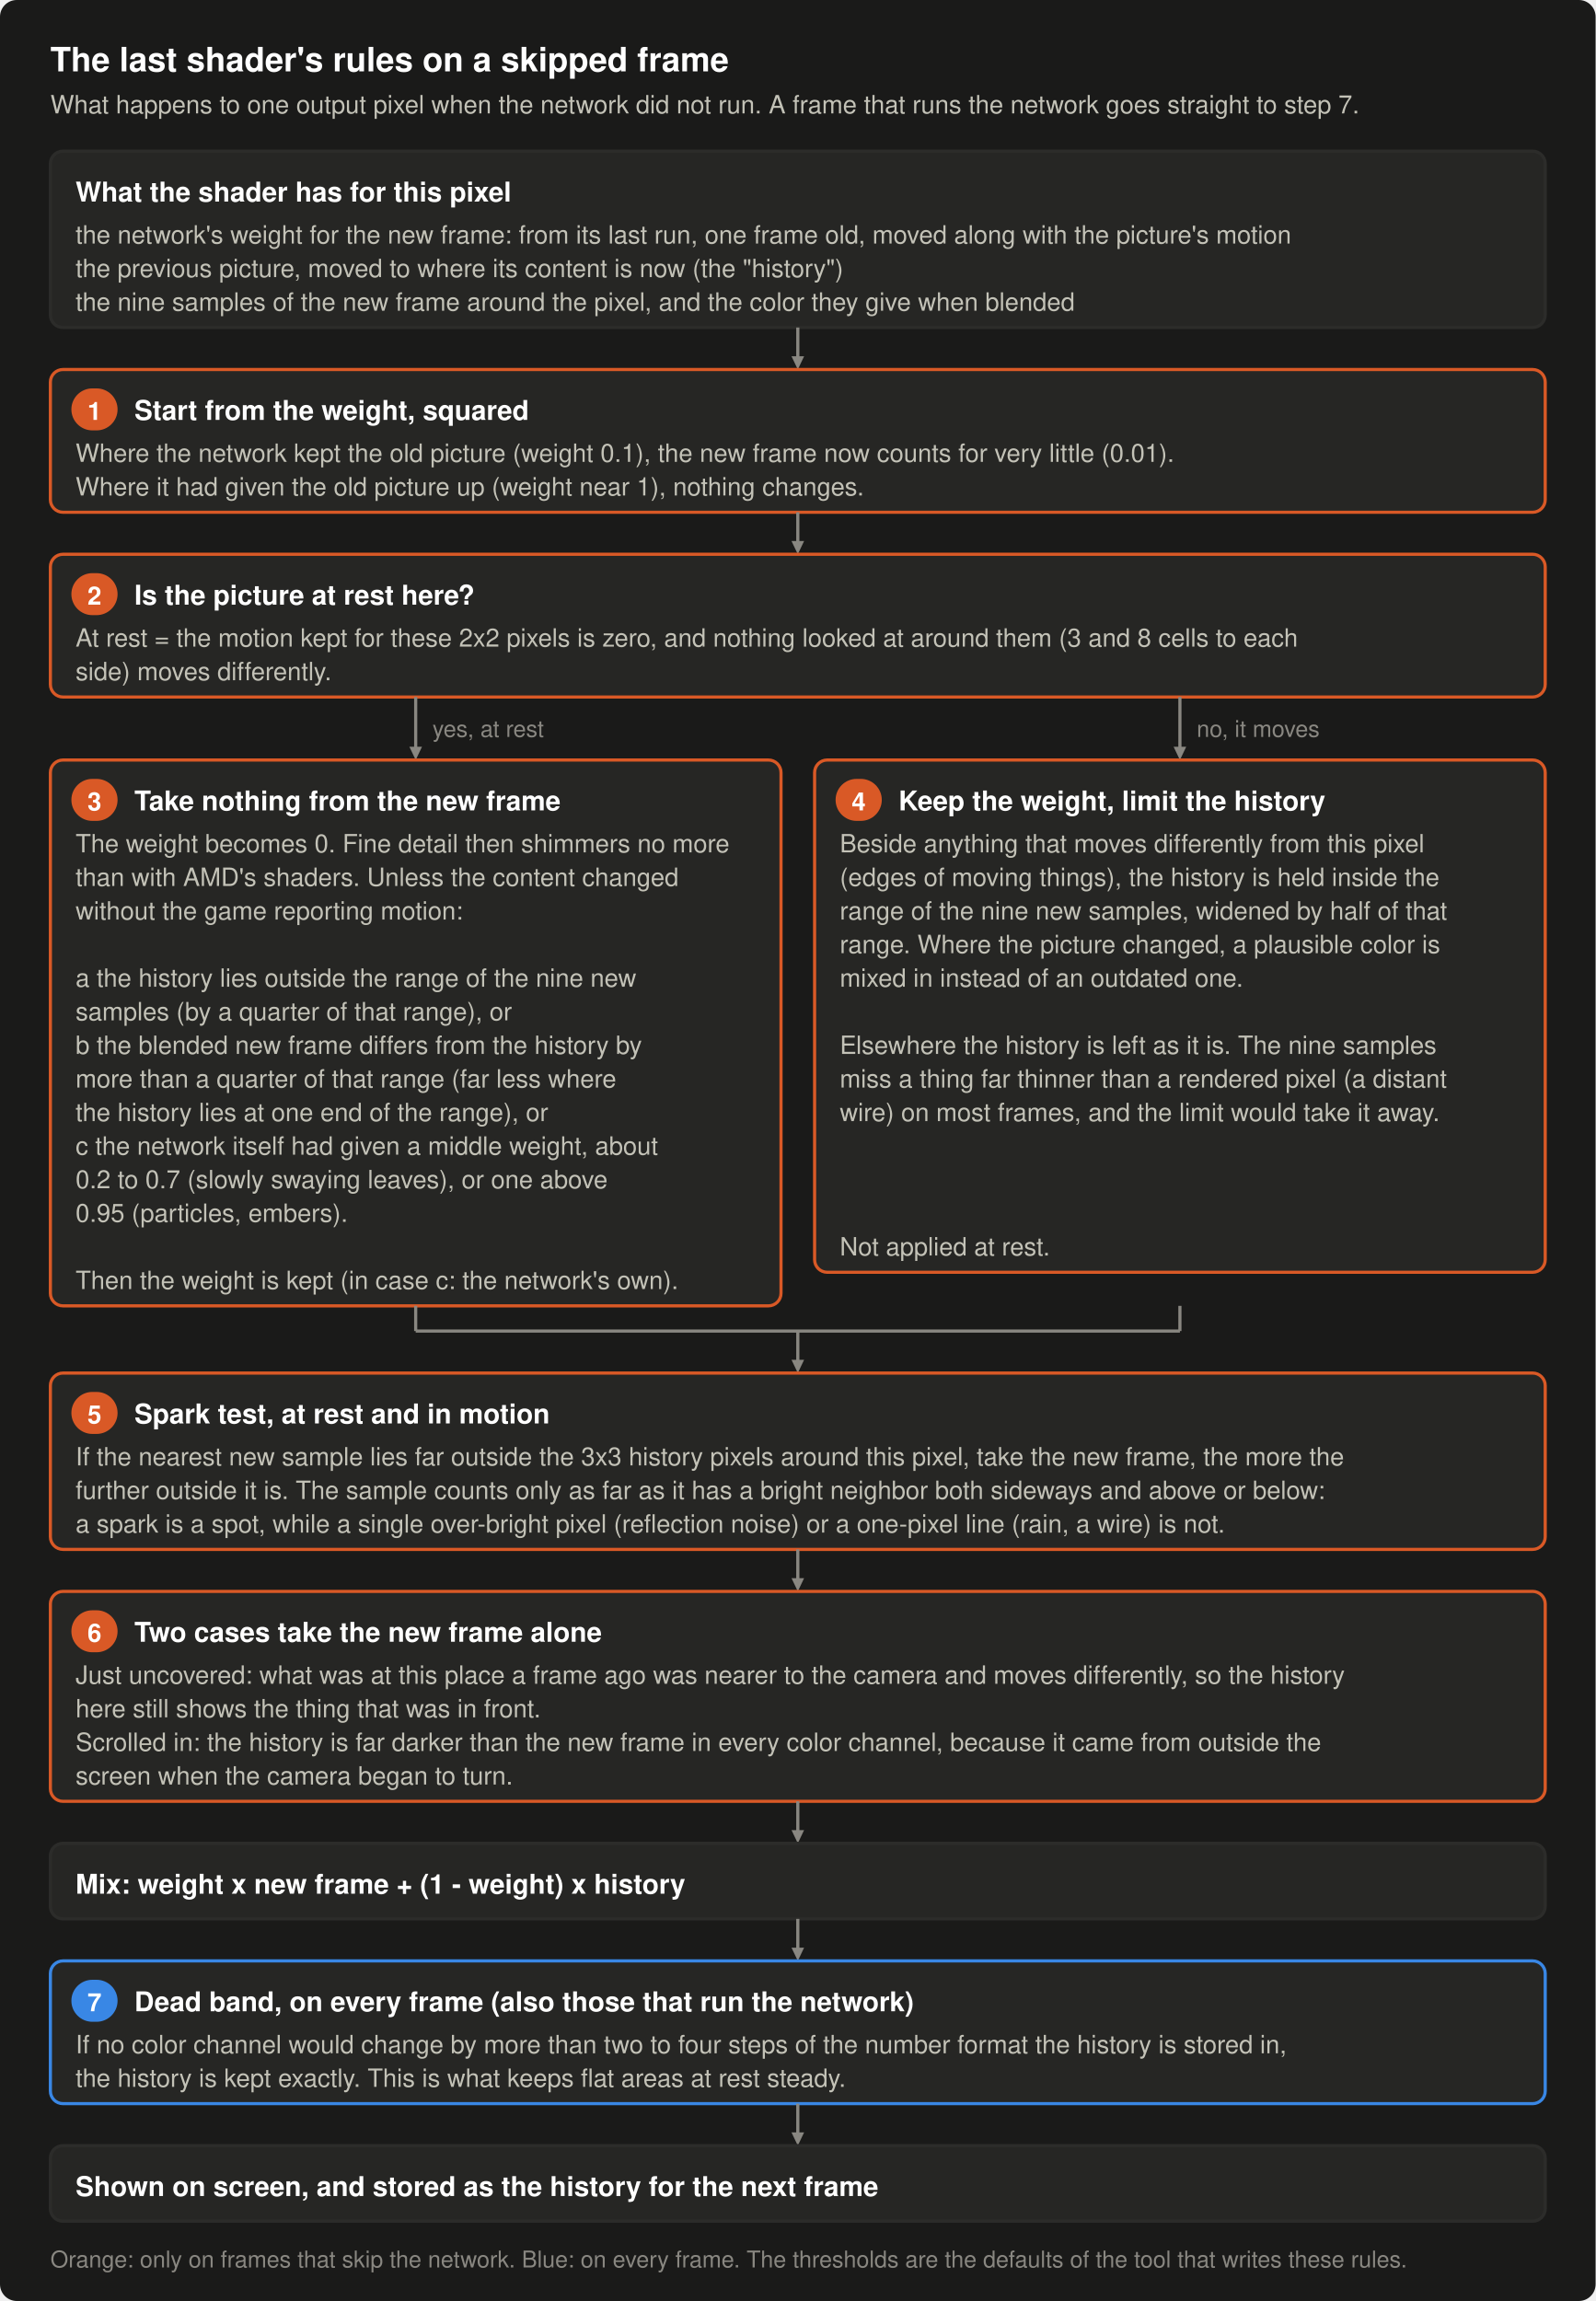
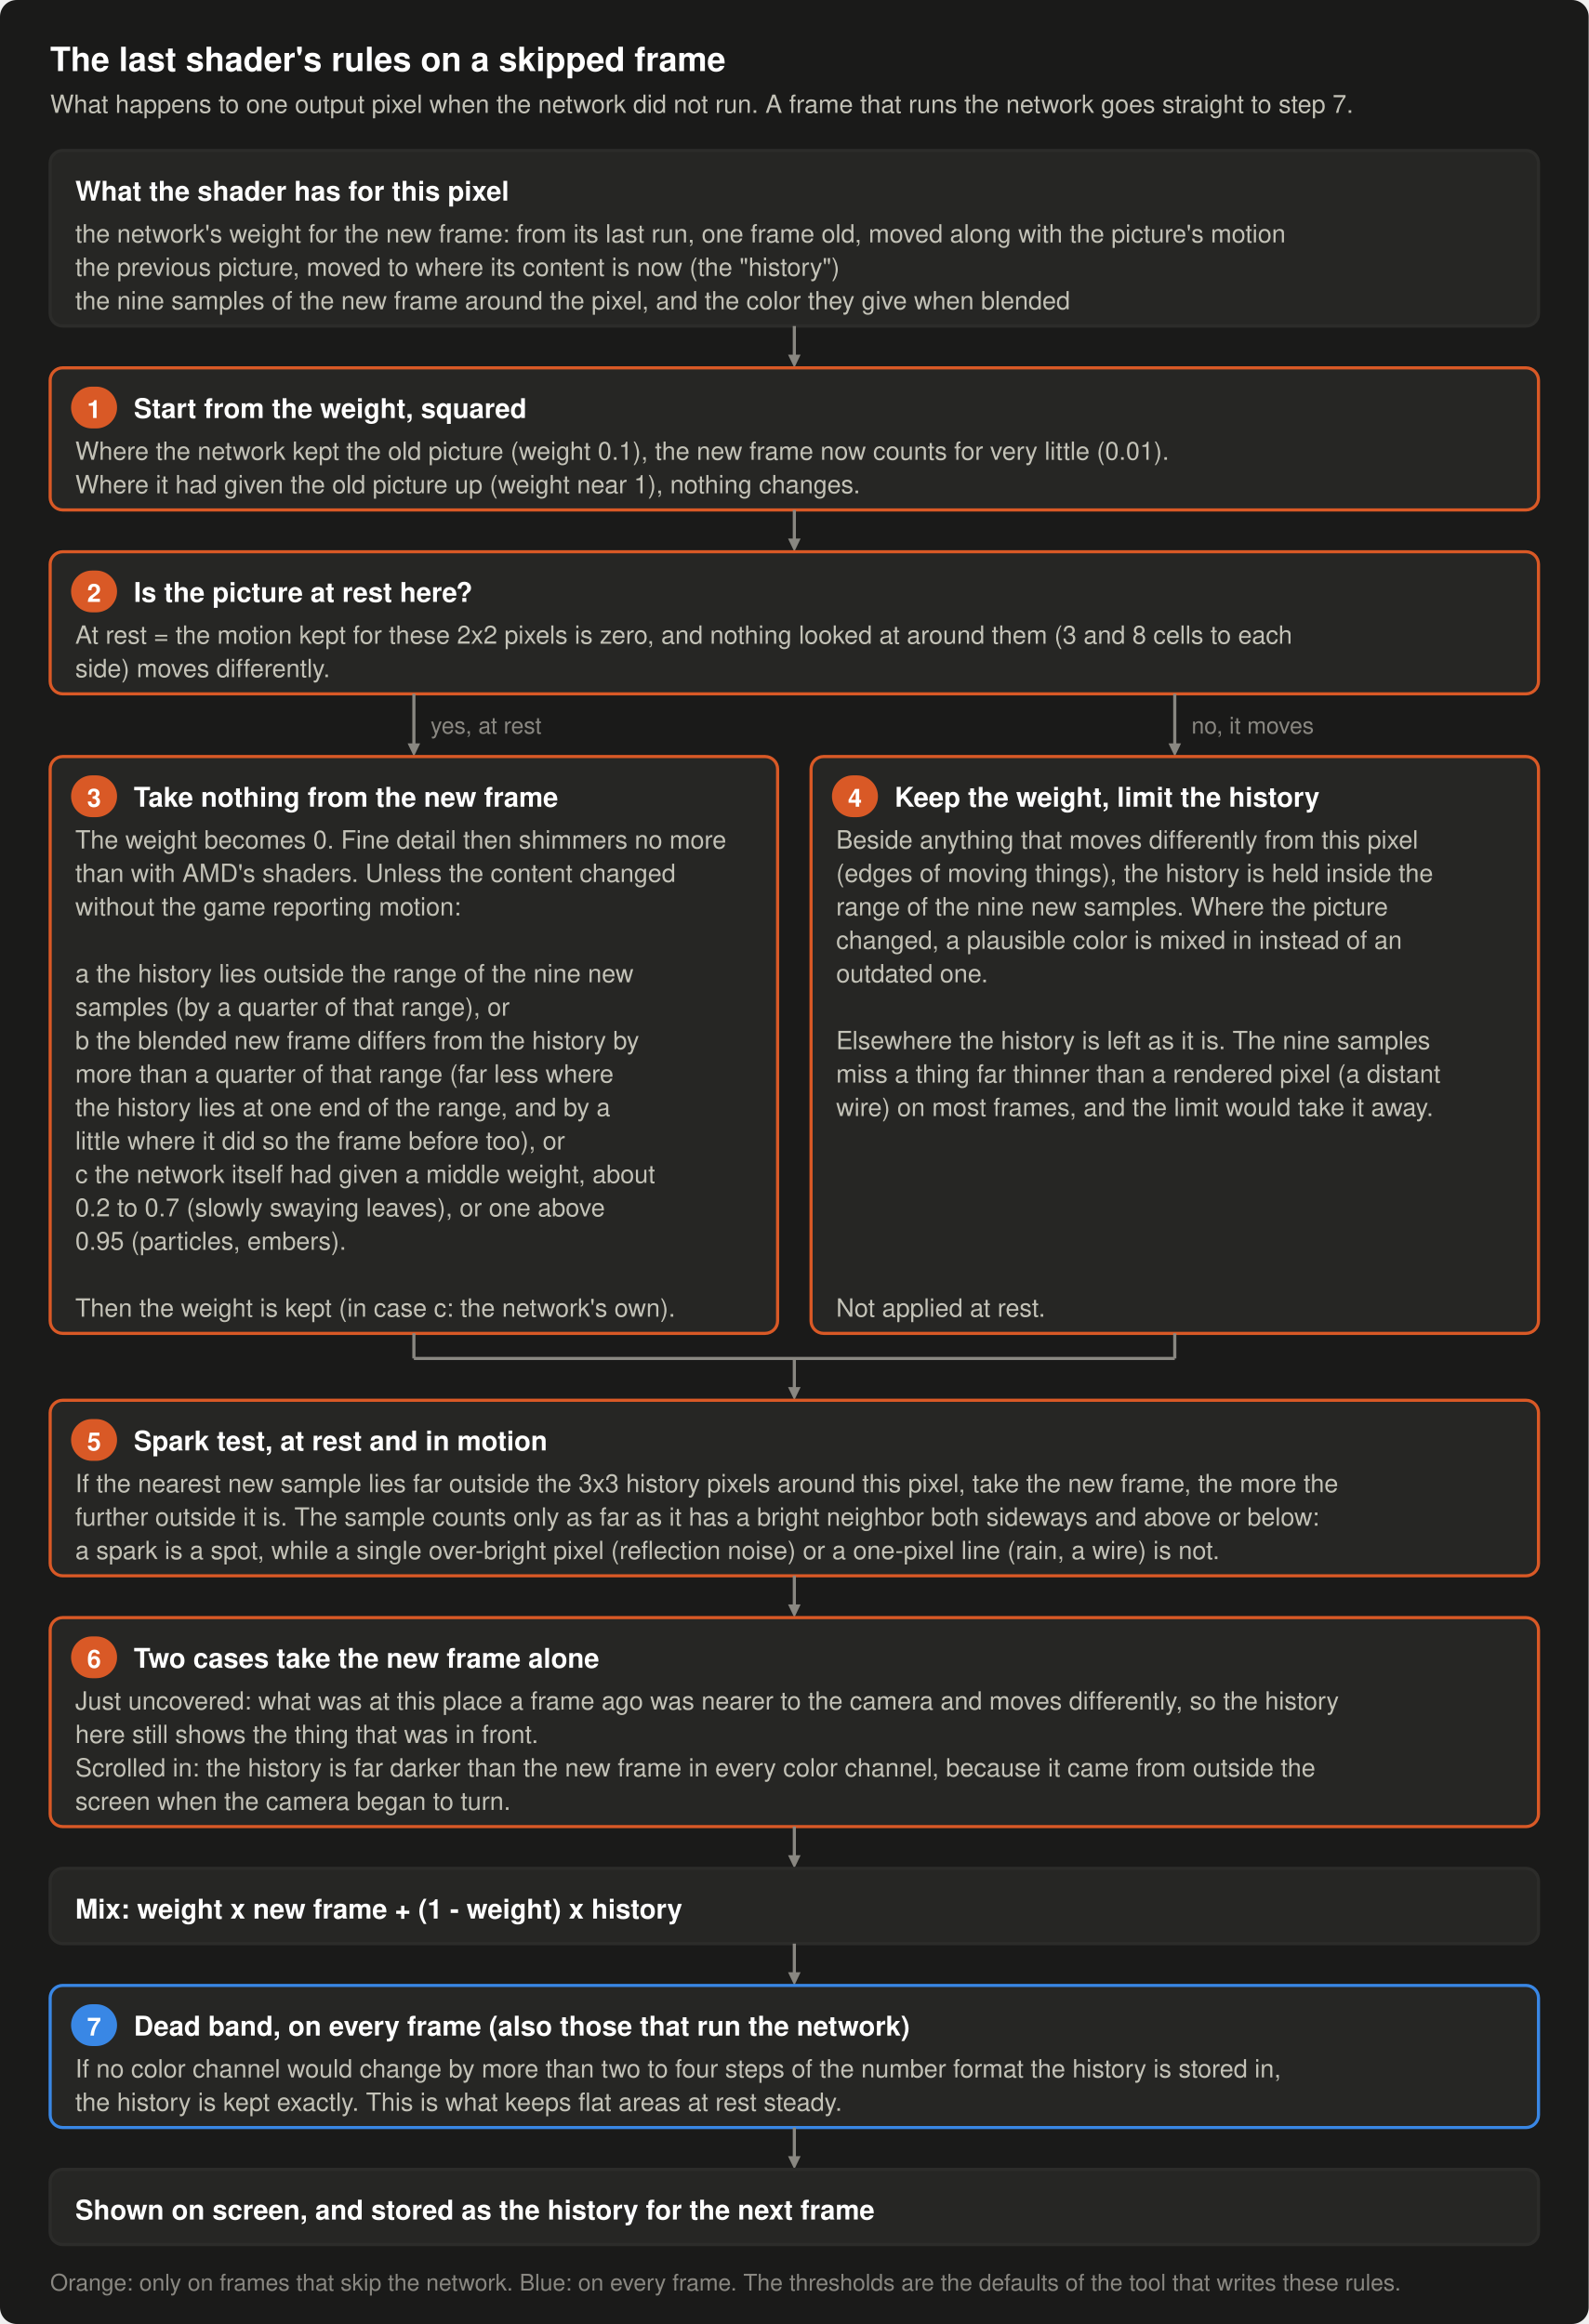
- <svg xmlns="http://www.w3.org/2000/svg" width="760" height="1096" viewBox="0 0 760 1096" role="img" aria-label="Flow chart: what the lossy DLL's last shader does with one output pixel on a frame that skips the neural network. It starts from the network's weight for the new frame, kept from the network's last run and moved along with the picture, and squares it. Then it asks whether the picture is at rest at this pixel. At rest the weight becomes zero, so nothing is taken from the new frame, unless one of three things says the content changed without the game reporting motion: the previous picture lies outside the range of the nine new samples around the pixel, the new frame differs from it by more than a quarter of that range (or by much less, where the previous picture lies at one end of that range), or the network itself had given the pixel a middle or a very high weight. In motion the weight is kept and, beside anything that moves differently from the pixel, the previous picture is limited to the range of the nine new samples. Next, at rest and in motion, a spark test: a new sample far outside the previous picture around the pixel is taken, as far as it has a bright neighbor both sideways and above or below. Two cases then take the new frame alone: a pixel that was hidden a frame ago behind something nearer that moves differently, and one whose previous picture scrolled in from outside the screen. The pixel is mixed from the new frame and the previous picture with the resulting weight. Last, on every frame, a change smaller than two to four steps of the stored number format is dropped.">
-   <rect x="0.0" y="0.0" width="760.0" height="1096.0" rx="8" fill="#1a1a19" />
+ <svg xmlns="http://www.w3.org/2000/svg" width="760" height="1112" viewBox="0 0 760 1112" role="img" aria-label="Flow chart: what the lossy DLL's last shader does with one output pixel on a frame that skips the neural network. It starts from the network's weight for the new frame, kept from the network's last run and moved along with the picture, and squares it. Then it asks whether the picture is at rest at this pixel. At rest the weight becomes zero, so nothing is taken from the new frame, unless one of three things says the content changed without the game reporting motion: the previous picture lies outside the range of the nine new samples around the pixel, the new frame differs from it by more than a quarter of that range (or by much less, where the previous picture lies at one end of that range, or by a little, where it did so in the same direction on the frame before), or the network itself had given the pixel a middle or a very high weight. In motion the weight is kept and, beside anything that moves differently from the pixel, the previous picture is limited to the range of the nine new samples. Next, at rest and in motion, a spark test: a new sample far outside the previous picture around the pixel is taken, as far as it has a bright neighbor both sideways and above or below. Two cases then take the new frame alone: a pixel that was hidden a frame ago behind something nearer that moves differently, and one whose previous picture scrolled in from outside the screen. The pixel is mixed from the new frame and the previous picture with the resulting weight. Last, on every frame, a change smaller than two to four steps of the stored number format is dropped.">
+   <rect x="0.0" y="0.0" width="760.0" height="1112.0" rx="8" fill="#1a1a19" />
  <text x="24.0" y="34.0" font-family="-apple-system, 'Segoe UI', Helvetica, Arial, sans-serif" font-size="16" font-weight="600" text-anchor="start" fill="#ffffff">The last shader's rules on a skipped frame</text>
  <text x="24.0" y="54.0" font-family="-apple-system, 'Segoe UI', Helvetica, Arial, sans-serif" font-size="12" text-anchor="start" fill="#c3c2b7">What happens to one output pixel when the network did not run. A frame that runs the network goes straight to step 7.</text>
  <rect x="24.0" y="72.0" width="712.0" height="84.0" rx="6" fill="#262624" stroke="#2c2c2a" stroke-width="1.5" />
  <text x="36.0" y="96.0" font-family="-apple-system, 'Segoe UI', Helvetica, Arial, sans-serif" font-size="13" font-weight="600" text-anchor="start" fill="#ffffff">What the shader has for this pixel</text>
  <text x="36.0" y="116.0" font-family="-apple-system, 'Segoe UI', Helvetica, Arial, sans-serif" font-size="12" text-anchor="start" fill="#c3c2b7">the network's weight for the new frame: from its last run, one frame old, moved along with the picture's motion</text>
  <text x="36.0" y="132.0" font-family="-apple-system, 'Segoe UI', Helvetica, Arial, sans-serif" font-size="12" text-anchor="start" fill="#c3c2b7">the previous picture, moved to where its content is now (the "history")</text>
  <text x="36.0" y="148.0" font-family="-apple-system, 'Segoe UI', Helvetica, Arial, sans-serif" font-size="12" text-anchor="start" fill="#c3c2b7">the nine samples of the new frame around the pixel, and the color they give when blended</text>
  <line x1="380.0" y1="156.0" x2="380.0" y2="172.0" stroke="#898781" stroke-width="1.5" />
  <polygon points="380.0,176.0 377.0,169.7 383.0,169.7" fill="#898781" />
  <rect x="24.0" y="176.0" width="712.0" height="68.0" rx="6" fill="#262624" stroke="#d95926" stroke-width="1.5" />
  <rect x="34.0" y="185.0" width="22.0" height="20.0" rx="10" fill="#d95926" />
  <text x="45.0" y="200.0" font-family="-apple-system, 'Segoe UI', Helvetica, Arial, sans-serif" font-size="12" font-weight="600" text-anchor="middle" fill="#ffffff">1</text>
  <text x="64.0" y="200.0" font-family="-apple-system, 'Segoe UI', Helvetica, Arial, sans-serif" font-size="13" font-weight="600" text-anchor="start" fill="#ffffff">Start from the weight, squared</text>
  <text x="36.0" y="220.0" font-family="-apple-system, 'Segoe UI', Helvetica, Arial, sans-serif" font-size="12" text-anchor="start" fill="#c3c2b7">Where the network kept the old picture (weight 0.1), the new frame now counts for very little (0.01).</text>
  <text x="36.0" y="236.0" font-family="-apple-system, 'Segoe UI', Helvetica, Arial, sans-serif" font-size="12" text-anchor="start" fill="#c3c2b7">Where it had given the old picture up (weight near 1), nothing changes.</text>
  <line x1="380.0" y1="244.0" x2="380.0" y2="260.0" stroke="#898781" stroke-width="1.5" />
  <polygon points="380.0,264.0 377.0,257.7 383.0,257.7" fill="#898781" />
  <rect x="24.0" y="264.0" width="712.0" height="68.0" rx="6" fill="#262624" stroke="#d95926" stroke-width="1.5" />
  <rect x="34.0" y="273.0" width="22.0" height="20.0" rx="10" fill="#d95926" />
  <text x="45.0" y="288.0" font-family="-apple-system, 'Segoe UI', Helvetica, Arial, sans-serif" font-size="12" font-weight="600" text-anchor="middle" fill="#ffffff">2</text>
  <text x="64.0" y="288.0" font-family="-apple-system, 'Segoe UI', Helvetica, Arial, sans-serif" font-size="13" font-weight="600" text-anchor="start" fill="#ffffff">Is the picture at rest here?</text>
  <text x="36.0" y="308.0" font-family="-apple-system, 'Segoe UI', Helvetica, Arial, sans-serif" font-size="12" text-anchor="start" fill="#c3c2b7">At rest = the motion kept for these 2x2 pixels is zero, and nothing looked at around them (3 and 8 cells to each</text>
  <text x="36.0" y="324.0" font-family="-apple-system, 'Segoe UI', Helvetica, Arial, sans-serif" font-size="12" text-anchor="start" fill="#c3c2b7">side) moves differently.</text>
  <line x1="198.0" y1="332.0" x2="198.0" y2="358.0" stroke="#898781" stroke-width="1.5" />
  <polygon points="198.0,362.0 195.0,355.7 201.0,355.7" fill="#898781" />
  <line x1="562.0" y1="332.0" x2="562.0" y2="358.0" stroke="#898781" stroke-width="1.5" />
  <polygon points="562.0,362.0 559.0,355.7 565.0,355.7" fill="#898781" />
  <text x="206.0" y="351.0" font-family="-apple-system, 'Segoe UI', Helvetica, Arial, sans-serif" font-size="11" text-anchor="start" fill="#898781">yes, at rest</text>
  <text x="570.0" y="351.0" font-family="-apple-system, 'Segoe UI', Helvetica, Arial, sans-serif" font-size="11" text-anchor="start" fill="#898781">no, it moves</text>
-   <rect x="24.0" y="362.0" width="348.0" height="260.0" rx="6" fill="#262624" stroke="#d95926" stroke-width="1.5" />
+   <rect x="24.0" y="362.0" width="348.0" height="276.0" rx="6" fill="#262624" stroke="#d95926" stroke-width="1.5" />
  <rect x="34.0" y="371.0" width="22.0" height="20.0" rx="10" fill="#d95926" />
  <text x="45.0" y="386.0" font-family="-apple-system, 'Segoe UI', Helvetica, Arial, sans-serif" font-size="12" font-weight="600" text-anchor="middle" fill="#ffffff">3</text>
  <text x="64.0" y="386.0" font-family="-apple-system, 'Segoe UI', Helvetica, Arial, sans-serif" font-size="13" font-weight="600" text-anchor="start" fill="#ffffff">Take nothing from the new frame</text>
  <text x="36.0" y="406.0" font-family="-apple-system, 'Segoe UI', Helvetica, Arial, sans-serif" font-size="12" text-anchor="start" fill="#c3c2b7">The weight becomes 0. Fine detail then shimmers no more</text>
  <text x="36.0" y="422.0" font-family="-apple-system, 'Segoe UI', Helvetica, Arial, sans-serif" font-size="12" text-anchor="start" fill="#c3c2b7">than with AMD's shaders. Unless the content changed</text>
  <text x="36.0" y="438.0" font-family="-apple-system, 'Segoe UI', Helvetica, Arial, sans-serif" font-size="12" text-anchor="start" fill="#c3c2b7">without the game reporting motion:</text>
  <text x="36.0" y="454.0" font-family="-apple-system, 'Segoe UI', Helvetica, Arial, sans-serif" font-size="12" text-anchor="start" fill="#c3c2b7" />
  <text x="36.0" y="470.0" font-family="-apple-system, 'Segoe UI', Helvetica, Arial, sans-serif" font-size="12" text-anchor="start" fill="#c3c2b7">  a  the history lies outside the range of the nine new</text>
  <text x="36.0" y="486.0" font-family="-apple-system, 'Segoe UI', Helvetica, Arial, sans-serif" font-size="12" text-anchor="start" fill="#c3c2b7">      samples (by a quarter of that range), or</text>
  <text x="36.0" y="502.0" font-family="-apple-system, 'Segoe UI', Helvetica, Arial, sans-serif" font-size="12" text-anchor="start" fill="#c3c2b7">  b  the blended new frame differs from the history by</text>
  <text x="36.0" y="518.0" font-family="-apple-system, 'Segoe UI', Helvetica, Arial, sans-serif" font-size="12" text-anchor="start" fill="#c3c2b7">      more than a quarter of that range (far less where</text>
-   <text x="36.0" y="534.0" font-family="-apple-system, 'Segoe UI', Helvetica, Arial, sans-serif" font-size="12" text-anchor="start" fill="#c3c2b7">      the history lies at one end of the range), or</text>
-   <text x="36.0" y="550.0" font-family="-apple-system, 'Segoe UI', Helvetica, Arial, sans-serif" font-size="12" text-anchor="start" fill="#c3c2b7">  c  the network itself had given a middle weight, about</text>
-   <text x="36.0" y="566.0" font-family="-apple-system, 'Segoe UI', Helvetica, Arial, sans-serif" font-size="12" text-anchor="start" fill="#c3c2b7">      0.2 to 0.7 (slowly swaying leaves), or one above</text>
-   <text x="36.0" y="582.0" font-family="-apple-system, 'Segoe UI', Helvetica, Arial, sans-serif" font-size="12" text-anchor="start" fill="#c3c2b7">      0.95 (particles, embers).</text>
-   <text x="36.0" y="598.0" font-family="-apple-system, 'Segoe UI', Helvetica, Arial, sans-serif" font-size="12" text-anchor="start" fill="#c3c2b7" />
-   <text x="36.0" y="614.0" font-family="-apple-system, 'Segoe UI', Helvetica, Arial, sans-serif" font-size="12" text-anchor="start" fill="#c3c2b7">Then the weight is kept (in case c: the network's own).</text>
-   <rect x="388.0" y="362.0" width="348.0" height="244.0" rx="6" fill="#262624" stroke="#d95926" stroke-width="1.5" />
+   <text x="36.0" y="534.0" font-family="-apple-system, 'Segoe UI', Helvetica, Arial, sans-serif" font-size="12" text-anchor="start" fill="#c3c2b7">      the history lies at one end of the range, and by a</text>
+   <text x="36.0" y="550.0" font-family="-apple-system, 'Segoe UI', Helvetica, Arial, sans-serif" font-size="12" text-anchor="start" fill="#c3c2b7">      little where it did so the frame before too), or</text>
+   <text x="36.0" y="566.0" font-family="-apple-system, 'Segoe UI', Helvetica, Arial, sans-serif" font-size="12" text-anchor="start" fill="#c3c2b7">  c  the network itself had given a middle weight, about</text>
+   <text x="36.0" y="582.0" font-family="-apple-system, 'Segoe UI', Helvetica, Arial, sans-serif" font-size="12" text-anchor="start" fill="#c3c2b7">      0.2 to 0.7 (slowly swaying leaves), or one above</text>
+   <text x="36.0" y="598.0" font-family="-apple-system, 'Segoe UI', Helvetica, Arial, sans-serif" font-size="12" text-anchor="start" fill="#c3c2b7">      0.95 (particles, embers).</text>
+   <text x="36.0" y="614.0" font-family="-apple-system, 'Segoe UI', Helvetica, Arial, sans-serif" font-size="12" text-anchor="start" fill="#c3c2b7" />
+   <text x="36.0" y="630.0" font-family="-apple-system, 'Segoe UI', Helvetica, Arial, sans-serif" font-size="12" text-anchor="start" fill="#c3c2b7">Then the weight is kept (in case c: the network's own).</text>
+   <rect x="388.0" y="362.0" width="348.0" height="276.0" rx="6" fill="#262624" stroke="#d95926" stroke-width="1.5" />
  <rect x="398.0" y="371.0" width="22.0" height="20.0" rx="10" fill="#d95926" />
  <text x="409.0" y="386.0" font-family="-apple-system, 'Segoe UI', Helvetica, Arial, sans-serif" font-size="12" font-weight="600" text-anchor="middle" fill="#ffffff">4</text>
  <text x="428.0" y="386.0" font-family="-apple-system, 'Segoe UI', Helvetica, Arial, sans-serif" font-size="13" font-weight="600" text-anchor="start" fill="#ffffff">Keep the weight, limit the history</text>
  <text x="400.0" y="406.0" font-family="-apple-system, 'Segoe UI', Helvetica, Arial, sans-serif" font-size="12" text-anchor="start" fill="#c3c2b7">Beside anything that moves differently from this pixel</text>
  <text x="400.0" y="422.0" font-family="-apple-system, 'Segoe UI', Helvetica, Arial, sans-serif" font-size="12" text-anchor="start" fill="#c3c2b7">(edges of moving things), the history is held inside the</text>
-   <text x="400.0" y="438.0" font-family="-apple-system, 'Segoe UI', Helvetica, Arial, sans-serif" font-size="12" text-anchor="start" fill="#c3c2b7">range of the nine new samples, widened by half of that</text>
-   <text x="400.0" y="454.0" font-family="-apple-system, 'Segoe UI', Helvetica, Arial, sans-serif" font-size="12" text-anchor="start" fill="#c3c2b7">range. Where the picture changed, a plausible color is</text>
-   <text x="400.0" y="470.0" font-family="-apple-system, 'Segoe UI', Helvetica, Arial, sans-serif" font-size="12" text-anchor="start" fill="#c3c2b7">mixed in instead of an outdated one.</text>
+   <text x="400.0" y="438.0" font-family="-apple-system, 'Segoe UI', Helvetica, Arial, sans-serif" font-size="12" text-anchor="start" fill="#c3c2b7">range of the nine new samples. Where the picture</text>
+   <text x="400.0" y="454.0" font-family="-apple-system, 'Segoe UI', Helvetica, Arial, sans-serif" font-size="12" text-anchor="start" fill="#c3c2b7">changed, a plausible color is mixed in instead of an</text>
+   <text x="400.0" y="470.0" font-family="-apple-system, 'Segoe UI', Helvetica, Arial, sans-serif" font-size="12" text-anchor="start" fill="#c3c2b7">outdated one.</text>
  <text x="400.0" y="486.0" font-family="-apple-system, 'Segoe UI', Helvetica, Arial, sans-serif" font-size="12" text-anchor="start" fill="#c3c2b7" />
  <text x="400.0" y="502.0" font-family="-apple-system, 'Segoe UI', Helvetica, Arial, sans-serif" font-size="12" text-anchor="start" fill="#c3c2b7">Elsewhere the history is left as it is. The nine samples</text>
  <text x="400.0" y="518.0" font-family="-apple-system, 'Segoe UI', Helvetica, Arial, sans-serif" font-size="12" text-anchor="start" fill="#c3c2b7">miss a thing far thinner than a rendered pixel (a distant</text>
  <text x="400.0" y="534.0" font-family="-apple-system, 'Segoe UI', Helvetica, Arial, sans-serif" font-size="12" text-anchor="start" fill="#c3c2b7">wire) on most frames, and the limit would take it away.</text>
  <text x="400.0" y="550.0" font-family="-apple-system, 'Segoe UI', Helvetica, Arial, sans-serif" font-size="12" text-anchor="start" fill="#c3c2b7" />
  <text x="400.0" y="566.0" font-family="-apple-system, 'Segoe UI', Helvetica, Arial, sans-serif" font-size="12" text-anchor="start" fill="#c3c2b7" />
  <text x="400.0" y="582.0" font-family="-apple-system, 'Segoe UI', Helvetica, Arial, sans-serif" font-size="12" text-anchor="start" fill="#c3c2b7" />
-   <text x="400.0" y="598.0" font-family="-apple-system, 'Segoe UI', Helvetica, Arial, sans-serif" font-size="12" text-anchor="start" fill="#c3c2b7">Not applied at rest.</text>
-   <line x1="198.0" y1="622.0" x2="198.0" y2="634.0" stroke="#898781" stroke-width="1.5" />
-   <line x1="562.0" y1="622.0" x2="562.0" y2="634.0" stroke="#898781" stroke-width="1.5" />
-   <line x1="198.0" y1="634.0" x2="562.0" y2="634.0" stroke="#898781" stroke-width="1.5" />
-   <line x1="380.0" y1="634.0" x2="380.0" y2="650.0" stroke="#898781" stroke-width="1.5" />
-   <polygon points="380.0,654.0 377.0,647.7 383.0,647.7" fill="#898781" />
-   <rect x="24.0" y="654.0" width="712.0" height="84.0" rx="6" fill="#262624" stroke="#d95926" stroke-width="1.5" />
-   <rect x="34.0" y="663.0" width="22.0" height="20.0" rx="10" fill="#d95926" />
-   <text x="45.0" y="678.0" font-family="-apple-system, 'Segoe UI', Helvetica, Arial, sans-serif" font-size="12" font-weight="600" text-anchor="middle" fill="#ffffff">5</text>
-   <text x="64.0" y="678.0" font-family="-apple-system, 'Segoe UI', Helvetica, Arial, sans-serif" font-size="13" font-weight="600" text-anchor="start" fill="#ffffff">Spark test, at rest and in motion</text>
-   <text x="36.0" y="698.0" font-family="-apple-system, 'Segoe UI', Helvetica, Arial, sans-serif" font-size="12" text-anchor="start" fill="#c3c2b7">If the nearest new sample lies far outside the 3x3 history pixels around this pixel, take the new frame, the more the</text>
-   <text x="36.0" y="714.0" font-family="-apple-system, 'Segoe UI', Helvetica, Arial, sans-serif" font-size="12" text-anchor="start" fill="#c3c2b7">further outside it is. The sample counts only as far as it has a bright neighbor both sideways and above or below:</text>
-   <text x="36.0" y="730.0" font-family="-apple-system, 'Segoe UI', Helvetica, Arial, sans-serif" font-size="12" text-anchor="start" fill="#c3c2b7">a spark is a spot, while a single over-bright pixel (reflection noise) or a one-pixel line (rain, a wire) is not.</text>
-   <line x1="380.0" y1="738.0" x2="380.0" y2="754.0" stroke="#898781" stroke-width="1.5" />
-   <polygon points="380.0,758.0 377.0,751.7 383.0,751.7" fill="#898781" />
-   <rect x="24.0" y="758.0" width="712.0" height="100.0" rx="6" fill="#262624" stroke="#d95926" stroke-width="1.5" />
-   <rect x="34.0" y="767.0" width="22.0" height="20.0" rx="10" fill="#d95926" />
-   <text x="45.0" y="782.0" font-family="-apple-system, 'Segoe UI', Helvetica, Arial, sans-serif" font-size="12" font-weight="600" text-anchor="middle" fill="#ffffff">6</text>
-   <text x="64.0" y="782.0" font-family="-apple-system, 'Segoe UI', Helvetica, Arial, sans-serif" font-size="13" font-weight="600" text-anchor="start" fill="#ffffff">Two cases take the new frame alone</text>
-   <text x="36.0" y="802.0" font-family="-apple-system, 'Segoe UI', Helvetica, Arial, sans-serif" font-size="12" text-anchor="start" fill="#c3c2b7">Just uncovered: what was at this place a frame ago was nearer to the camera and moves differently, so the history</text>
-   <text x="36.0" y="818.0" font-family="-apple-system, 'Segoe UI', Helvetica, Arial, sans-serif" font-size="12" text-anchor="start" fill="#c3c2b7">here still shows the thing that was in front.</text>
-   <text x="36.0" y="834.0" font-family="-apple-system, 'Segoe UI', Helvetica, Arial, sans-serif" font-size="12" text-anchor="start" fill="#c3c2b7">Scrolled in: the history is far darker than the new frame in every color channel, because it came from outside the</text>
-   <text x="36.0" y="850.0" font-family="-apple-system, 'Segoe UI', Helvetica, Arial, sans-serif" font-size="12" text-anchor="start" fill="#c3c2b7">screen when the camera began to turn.</text>
-   <line x1="380.0" y1="858.0" x2="380.0" y2="874.0" stroke="#898781" stroke-width="1.5" />
-   <polygon points="380.0,878.0 377.0,871.7 383.0,871.7" fill="#898781" />
-   <rect x="24.0" y="878.0" width="712.0" height="36.0" rx="6" fill="#262624" stroke="#2c2c2a" stroke-width="1.5" />
-   <text x="36.0" y="902.0" font-family="-apple-system, 'Segoe UI', Helvetica, Arial, sans-serif" font-size="13" font-weight="600" text-anchor="start" fill="#ffffff">Mix:   weight x new frame  +  (1 - weight) x history</text>
-   <line x1="380.0" y1="914.0" x2="380.0" y2="930.0" stroke="#898781" stroke-width="1.5" />
-   <polygon points="380.0,934.0 377.0,927.7 383.0,927.7" fill="#898781" />
-   <rect x="24.0" y="934.0" width="712.0" height="68.0" rx="6" fill="#262624" stroke="#3987e5" stroke-width="1.5" />
-   <rect x="34.0" y="943.0" width="22.0" height="20.0" rx="10" fill="#3987e5" />
-   <text x="45.0" y="958.0" font-family="-apple-system, 'Segoe UI', Helvetica, Arial, sans-serif" font-size="12" font-weight="600" text-anchor="middle" fill="#ffffff">7</text>
-   <text x="64.0" y="958.0" font-family="-apple-system, 'Segoe UI', Helvetica, Arial, sans-serif" font-size="13" font-weight="600" text-anchor="start" fill="#ffffff">Dead band, on every frame (also those that run the network)</text>
-   <text x="36.0" y="978.0" font-family="-apple-system, 'Segoe UI', Helvetica, Arial, sans-serif" font-size="12" text-anchor="start" fill="#c3c2b7">If no color channel would change by more than two to four steps of the number format the history is stored in,</text>
-   <text x="36.0" y="994.0" font-family="-apple-system, 'Segoe UI', Helvetica, Arial, sans-serif" font-size="12" text-anchor="start" fill="#c3c2b7">the history is kept exactly. This is what keeps flat areas at rest steady.</text>
-   <line x1="380.0" y1="1002.0" x2="380.0" y2="1018.0" stroke="#898781" stroke-width="1.5" />
-   <polygon points="380.0,1022.0 377.0,1015.7 383.0,1015.7" fill="#898781" />
-   <rect x="24.0" y="1022.0" width="712.0" height="36.0" rx="6" fill="#262624" stroke="#2c2c2a" stroke-width="1.5" />
-   <text x="36.0" y="1046.0" font-family="-apple-system, 'Segoe UI', Helvetica, Arial, sans-serif" font-size="13" font-weight="600" text-anchor="start" fill="#ffffff">Shown on screen, and stored as the history for the next frame</text>
-   <text x="24.0" y="1080.0" font-family="-apple-system, 'Segoe UI', Helvetica, Arial, sans-serif" font-size="11" text-anchor="start" fill="#898781">Orange: only on frames that skip the network. Blue: on every frame. The thresholds are the defaults of the tool that writes these rules.</text>
+   <text x="400.0" y="598.0" font-family="-apple-system, 'Segoe UI', Helvetica, Arial, sans-serif" font-size="12" text-anchor="start" fill="#c3c2b7" />
+   <text x="400.0" y="614.0" font-family="-apple-system, 'Segoe UI', Helvetica, Arial, sans-serif" font-size="12" text-anchor="start" fill="#c3c2b7" />
+   <text x="400.0" y="630.0" font-family="-apple-system, 'Segoe UI', Helvetica, Arial, sans-serif" font-size="12" text-anchor="start" fill="#c3c2b7">Not applied at rest.</text>
+   <line x1="198.0" y1="638.0" x2="198.0" y2="650.0" stroke="#898781" stroke-width="1.5" />
+   <line x1="562.0" y1="638.0" x2="562.0" y2="650.0" stroke="#898781" stroke-width="1.5" />
+   <line x1="198.0" y1="650.0" x2="562.0" y2="650.0" stroke="#898781" stroke-width="1.5" />
+   <line x1="380.0" y1="650.0" x2="380.0" y2="666.0" stroke="#898781" stroke-width="1.5" />
+   <polygon points="380.0,670.0 377.0,663.7 383.0,663.7" fill="#898781" />
+   <rect x="24.0" y="670.0" width="712.0" height="84.0" rx="6" fill="#262624" stroke="#d95926" stroke-width="1.5" />
+   <rect x="34.0" y="679.0" width="22.0" height="20.0" rx="10" fill="#d95926" />
+   <text x="45.0" y="694.0" font-family="-apple-system, 'Segoe UI', Helvetica, Arial, sans-serif" font-size="12" font-weight="600" text-anchor="middle" fill="#ffffff">5</text>
+   <text x="64.0" y="694.0" font-family="-apple-system, 'Segoe UI', Helvetica, Arial, sans-serif" font-size="13" font-weight="600" text-anchor="start" fill="#ffffff">Spark test, at rest and in motion</text>
+   <text x="36.0" y="714.0" font-family="-apple-system, 'Segoe UI', Helvetica, Arial, sans-serif" font-size="12" text-anchor="start" fill="#c3c2b7">If the nearest new sample lies far outside the 3x3 history pixels around this pixel, take the new frame, the more the</text>
+   <text x="36.0" y="730.0" font-family="-apple-system, 'Segoe UI', Helvetica, Arial, sans-serif" font-size="12" text-anchor="start" fill="#c3c2b7">further outside it is. The sample counts only as far as it has a bright neighbor both sideways and above or below:</text>
+   <text x="36.0" y="746.0" font-family="-apple-system, 'Segoe UI', Helvetica, Arial, sans-serif" font-size="12" text-anchor="start" fill="#c3c2b7">a spark is a spot, while a single over-bright pixel (reflection noise) or a one-pixel line (rain, a wire) is not.</text>
+   <line x1="380.0" y1="754.0" x2="380.0" y2="770.0" stroke="#898781" stroke-width="1.5" />
+   <polygon points="380.0,774.0 377.0,767.7 383.0,767.7" fill="#898781" />
+   <rect x="24.0" y="774.0" width="712.0" height="100.0" rx="6" fill="#262624" stroke="#d95926" stroke-width="1.5" />
+   <rect x="34.0" y="783.0" width="22.0" height="20.0" rx="10" fill="#d95926" />
+   <text x="45.0" y="798.0" font-family="-apple-system, 'Segoe UI', Helvetica, Arial, sans-serif" font-size="12" font-weight="600" text-anchor="middle" fill="#ffffff">6</text>
+   <text x="64.0" y="798.0" font-family="-apple-system, 'Segoe UI', Helvetica, Arial, sans-serif" font-size="13" font-weight="600" text-anchor="start" fill="#ffffff">Two cases take the new frame alone</text>
+   <text x="36.0" y="818.0" font-family="-apple-system, 'Segoe UI', Helvetica, Arial, sans-serif" font-size="12" text-anchor="start" fill="#c3c2b7">Just uncovered: what was at this place a frame ago was nearer to the camera and moves differently, so the history</text>
+   <text x="36.0" y="834.0" font-family="-apple-system, 'Segoe UI', Helvetica, Arial, sans-serif" font-size="12" text-anchor="start" fill="#c3c2b7">here still shows the thing that was in front.</text>
+   <text x="36.0" y="850.0" font-family="-apple-system, 'Segoe UI', Helvetica, Arial, sans-serif" font-size="12" text-anchor="start" fill="#c3c2b7">Scrolled in: the history is far darker than the new frame in every color channel, because it came from outside the</text>
+   <text x="36.0" y="866.0" font-family="-apple-system, 'Segoe UI', Helvetica, Arial, sans-serif" font-size="12" text-anchor="start" fill="#c3c2b7">screen when the camera began to turn.</text>
+   <line x1="380.0" y1="874.0" x2="380.0" y2="890.0" stroke="#898781" stroke-width="1.5" />
+   <polygon points="380.0,894.0 377.0,887.7 383.0,887.7" fill="#898781" />
+   <rect x="24.0" y="894.0" width="712.0" height="36.0" rx="6" fill="#262624" stroke="#2c2c2a" stroke-width="1.5" />
+   <text x="36.0" y="918.0" font-family="-apple-system, 'Segoe UI', Helvetica, Arial, sans-serif" font-size="13" font-weight="600" text-anchor="start" fill="#ffffff">Mix:   weight x new frame  +  (1 - weight) x history</text>
+   <line x1="380.0" y1="930.0" x2="380.0" y2="946.0" stroke="#898781" stroke-width="1.5" />
+   <polygon points="380.0,950.0 377.0,943.7 383.0,943.7" fill="#898781" />
+   <rect x="24.0" y="950.0" width="712.0" height="68.0" rx="6" fill="#262624" stroke="#3987e5" stroke-width="1.5" />
+   <rect x="34.0" y="959.0" width="22.0" height="20.0" rx="10" fill="#3987e5" />
+   <text x="45.0" y="974.0" font-family="-apple-system, 'Segoe UI', Helvetica, Arial, sans-serif" font-size="12" font-weight="600" text-anchor="middle" fill="#ffffff">7</text>
+   <text x="64.0" y="974.0" font-family="-apple-system, 'Segoe UI', Helvetica, Arial, sans-serif" font-size="13" font-weight="600" text-anchor="start" fill="#ffffff">Dead band, on every frame (also those that run the network)</text>
+   <text x="36.0" y="994.0" font-family="-apple-system, 'Segoe UI', Helvetica, Arial, sans-serif" font-size="12" text-anchor="start" fill="#c3c2b7">If no color channel would change by more than two to four steps of the number format the history is stored in,</text>
+   <text x="36.0" y="1010.0" font-family="-apple-system, 'Segoe UI', Helvetica, Arial, sans-serif" font-size="12" text-anchor="start" fill="#c3c2b7">the history is kept exactly. This is what keeps flat areas at rest steady.</text>
+   <line x1="380.0" y1="1018.0" x2="380.0" y2="1034.0" stroke="#898781" stroke-width="1.5" />
+   <polygon points="380.0,1038.0 377.0,1031.7 383.0,1031.7" fill="#898781" />
+   <rect x="24.0" y="1038.0" width="712.0" height="36.0" rx="6" fill="#262624" stroke="#2c2c2a" stroke-width="1.5" />
+   <text x="36.0" y="1062.0" font-family="-apple-system, 'Segoe UI', Helvetica, Arial, sans-serif" font-size="13" font-weight="600" text-anchor="start" fill="#ffffff">Shown on screen, and stored as the history for the next frame</text>
+   <text x="24.0" y="1096.0" font-family="-apple-system, 'Segoe UI', Helvetica, Arial, sans-serif" font-size="11" text-anchor="start" fill="#898781">Orange: only on frames that skip the network. Blue: on every frame. The thresholds are the defaults of the tool that writes these rules.</text>
</svg>
